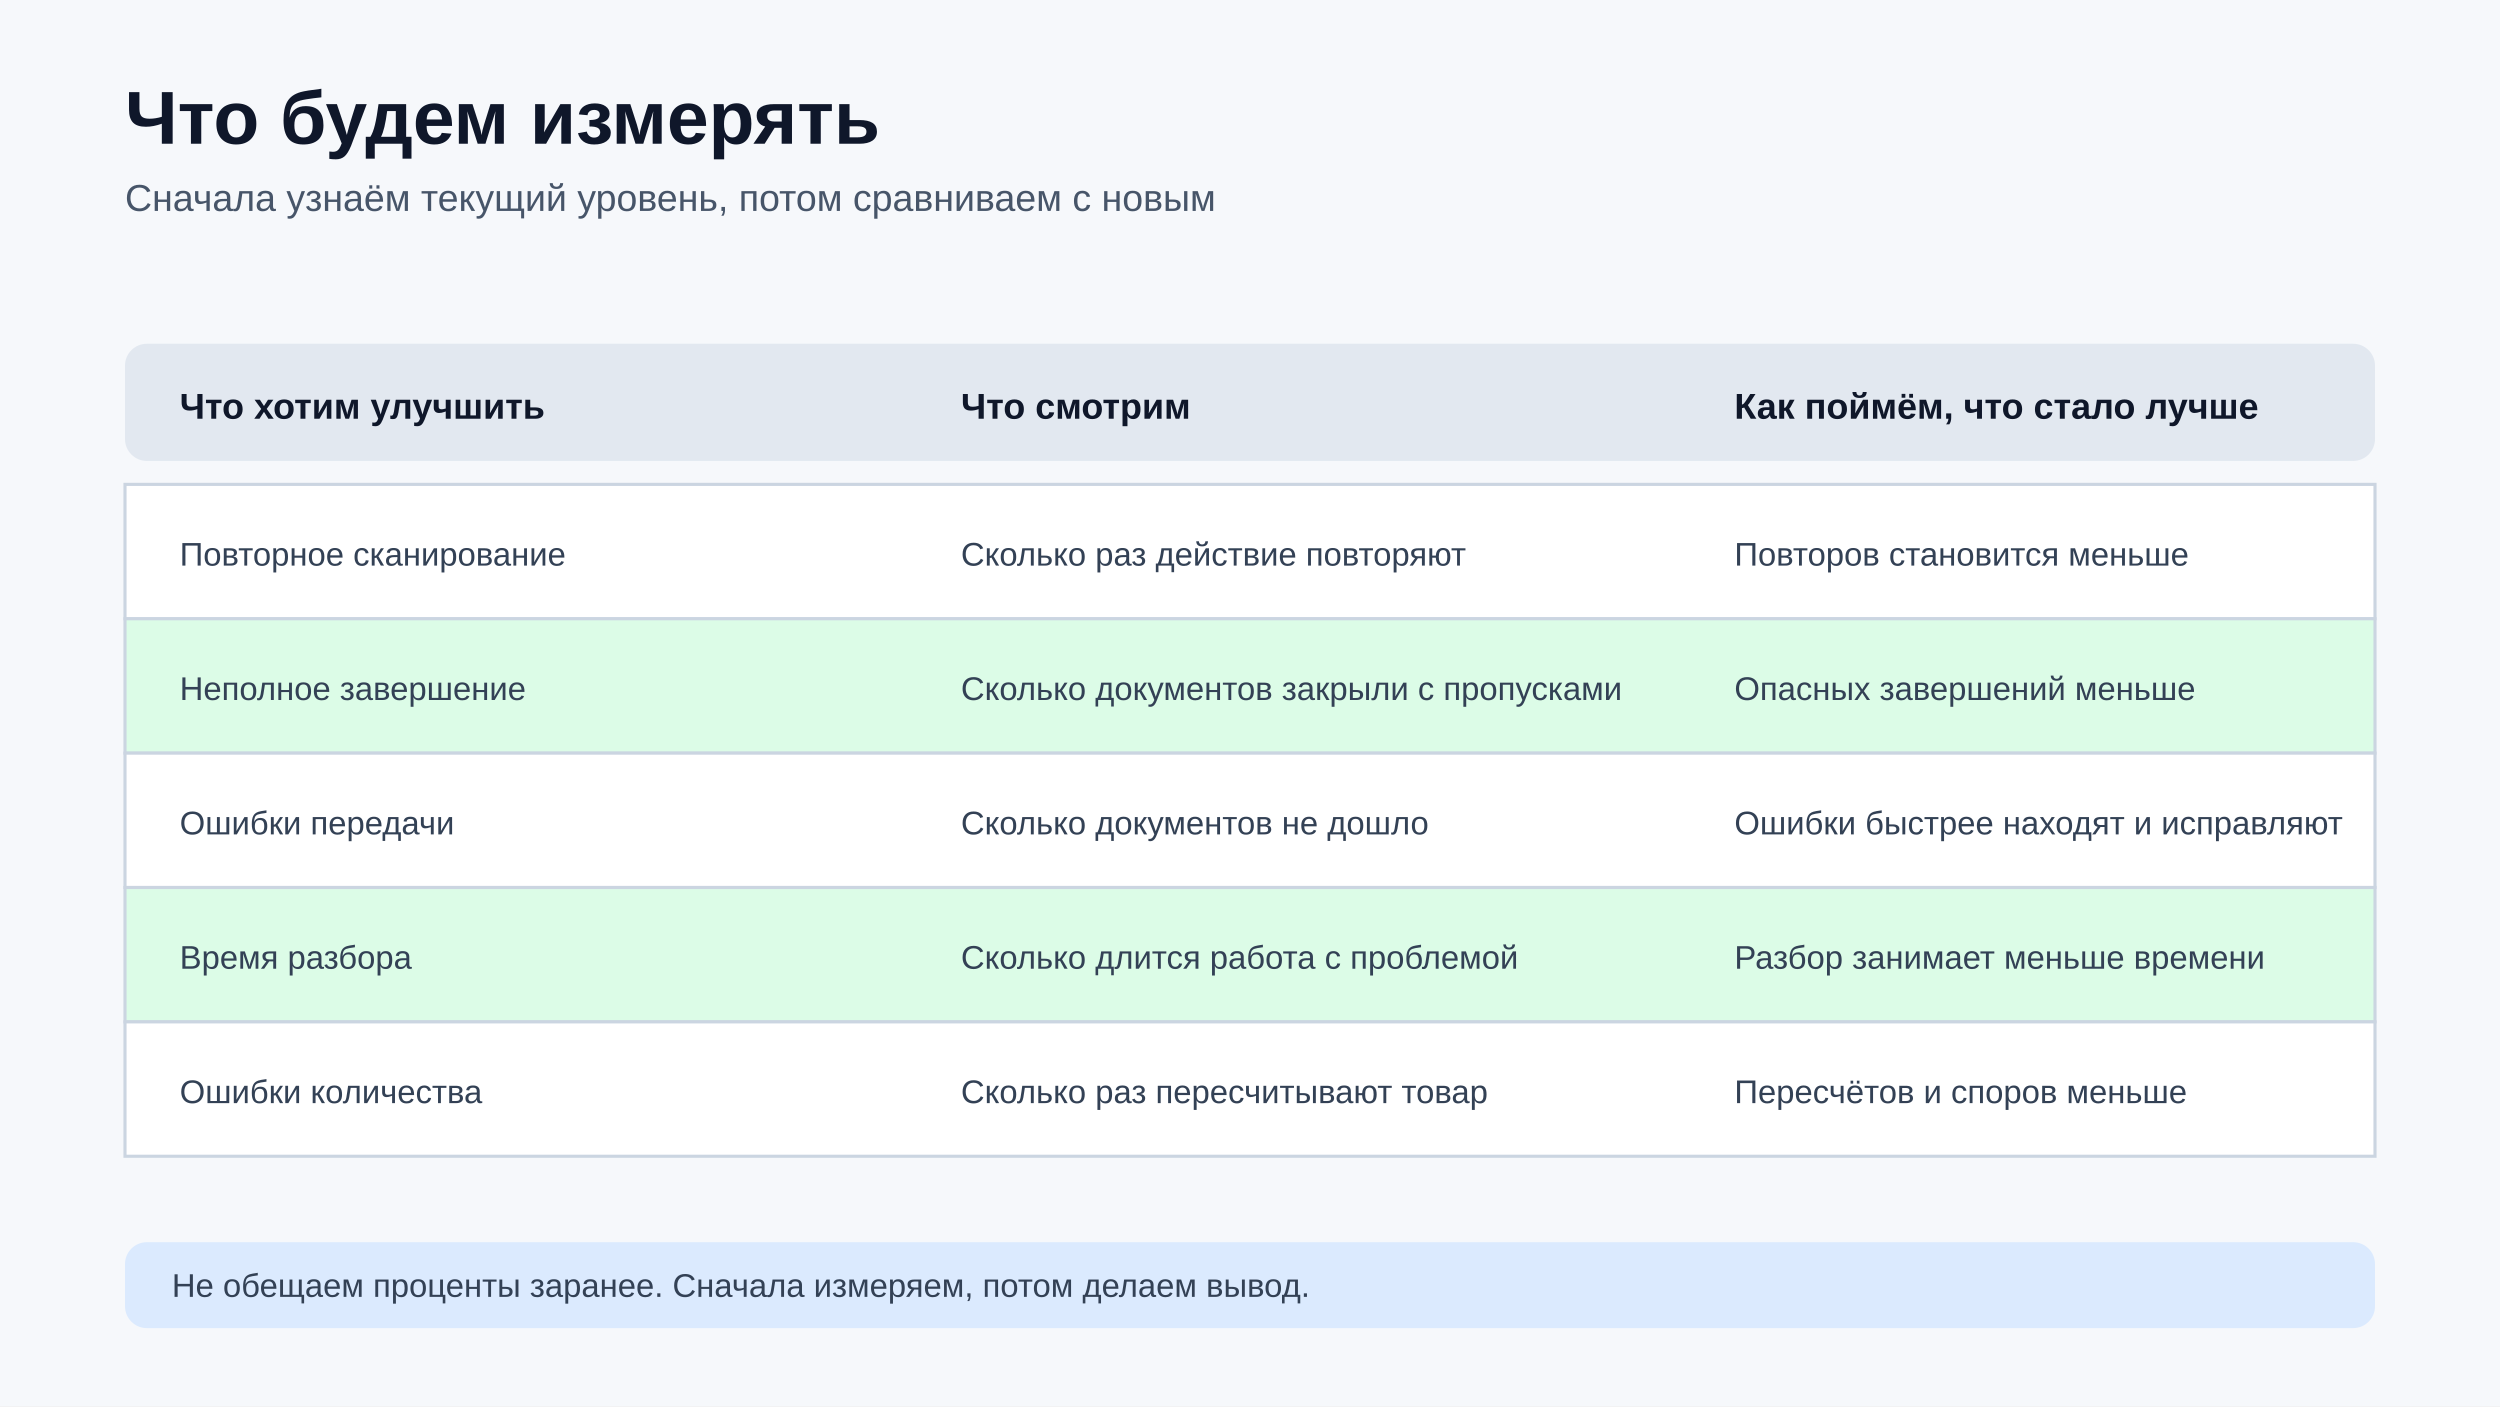
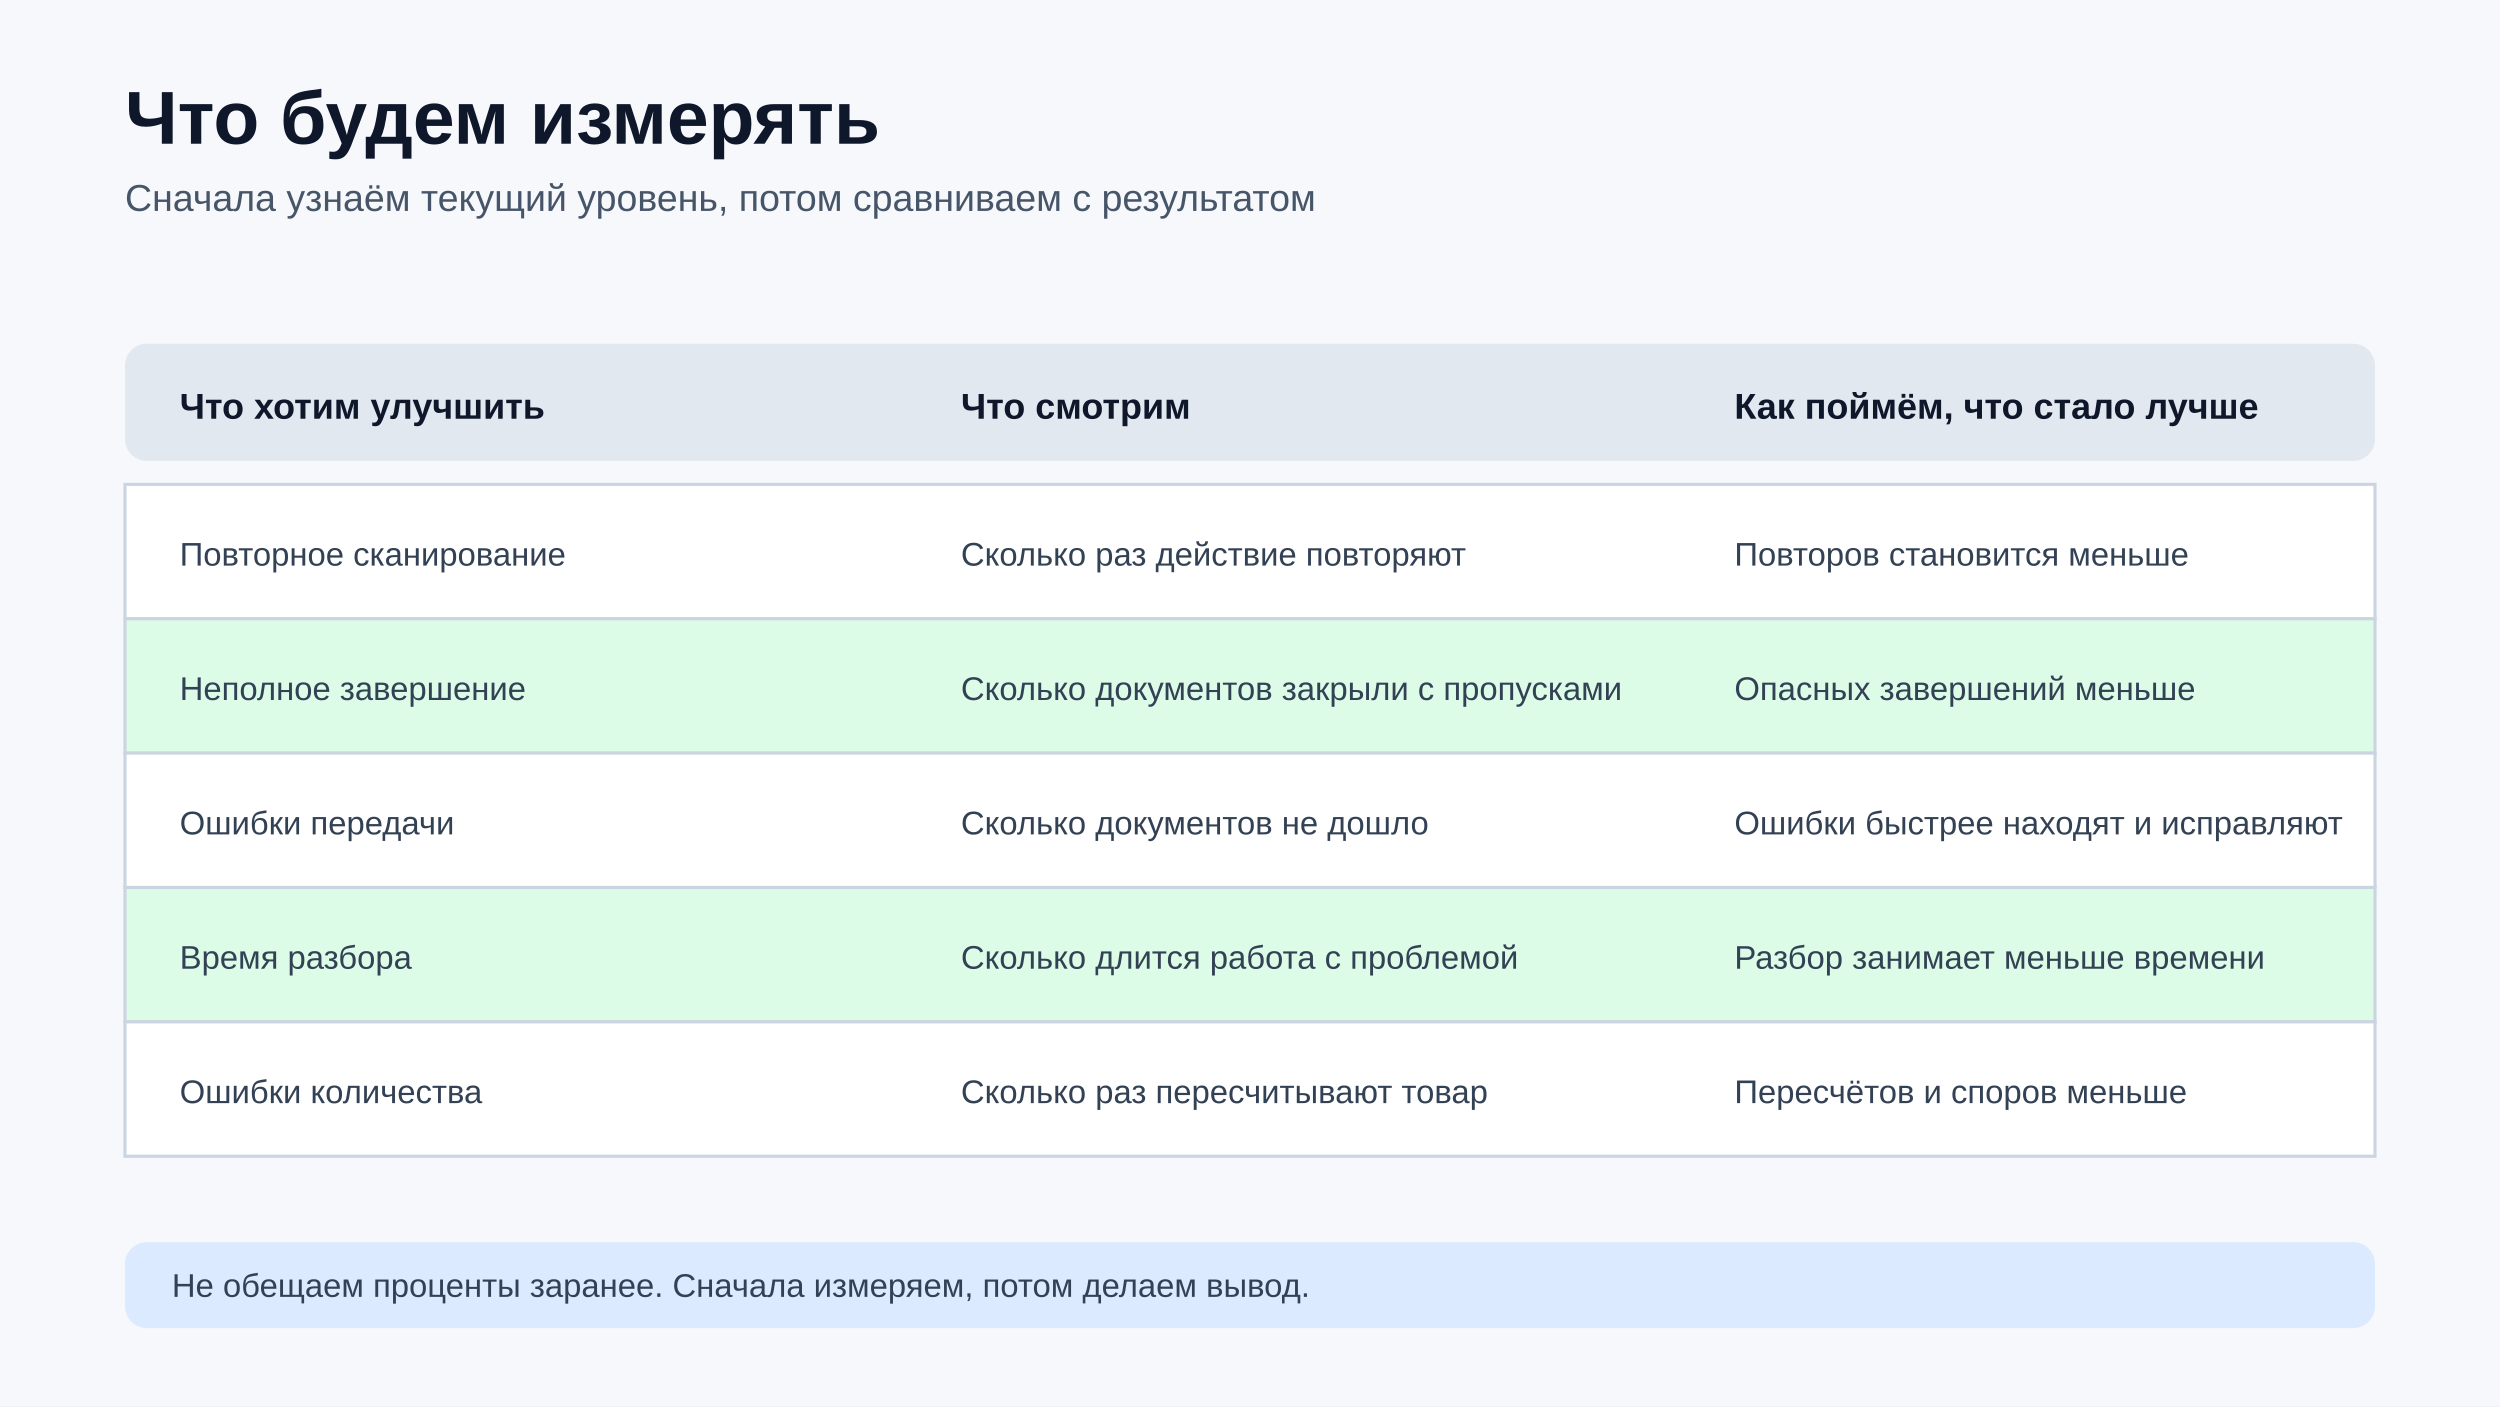
<svg xmlns="http://www.w3.org/2000/svg" width="1600" height="900" viewBox="0 0 1600 900">
  <rect width="1600" height="900" fill="#F6F8FB" />
  <style>.title{font:700 48px Arial,sans-serif;fill:#0F172A}.sub{font:400 24px Arial,sans-serif;fill:#475569}.head{font:700 23px Arial,sans-serif;fill:#0F172A}.body{font:400 21px Arial,sans-serif;fill:#334155}.cell{fill:#FFFFFF;stroke:#CBD5E1;stroke-width:2}.blue{fill:#DBEAFE}.green{fill:#DCFCE7}</style>
  <text x="80" y="92" class="title">Что будем измерять</text>
-   <text x="80" y="135" class="sub">Сначала узнаём текущий уровень, потом сравниваем с новым</text>
+   <text x="80" y="135" class="sub">Сначала узнаём текущий уровень, потом сравниваем с результатом</text>
  <rect x="80" y="220" width="1440" height="75" rx="14" fill="#E2E8F0" />
  <text x="115" y="268" class="head">Что хотим улучшить</text>
  <text x="615" y="268" class="head">Что смотрим</text>
  <text x="1110" y="268" class="head">Как поймём, что стало лучше</text>
  <rect x="80" y="310" width="1440" height="86" class="cell" />
  <text x="115" y="362" class="body">Повторное сканирование</text>
  <text x="615" y="362" class="body">Сколько раз действие повторяют</text>
  <text x="1110" y="362" class="body">Повторов становится меньше</text>
  <rect x="80" y="396" width="1440" height="86" class="cell green" />
  <text x="115" y="448" class="body">Неполное завершение</text>
  <text x="615" y="448" class="body">Сколько документов закрыли с пропусками</text>
  <text x="1110" y="448" class="body">Опасных завершений меньше</text>
  <rect x="80" y="482" width="1440" height="86" class="cell" />
  <text x="115" y="534" class="body">Ошибки передачи</text>
  <text x="615" y="534" class="body">Сколько документов не дошло</text>
  <text x="1110" y="534" class="body">Ошибки быстрее находят и исправляют</text>
  <rect x="80" y="568" width="1440" height="86" class="cell green" />
  <text x="115" y="620" class="body">Время разбора</text>
  <text x="615" y="620" class="body">Сколько длится работа с проблемой</text>
  <text x="1110" y="620" class="body">Разбор занимает меньше времени</text>
  <rect x="80" y="654" width="1440" height="86" class="cell" />
  <text x="115" y="706" class="body">Ошибки количества</text>
  <text x="615" y="706" class="body">Сколько раз пересчитывают товар</text>
  <text x="1110" y="706" class="body">Пересчётов и споров меньше</text>
  <rect x="80" y="795" width="1440" height="55" rx="14" class="blue" />
  <text x="110" y="830" class="body">Не обещаем проценты заранее. Сначала измеряем, потом делаем вывод.</text>
</svg>
